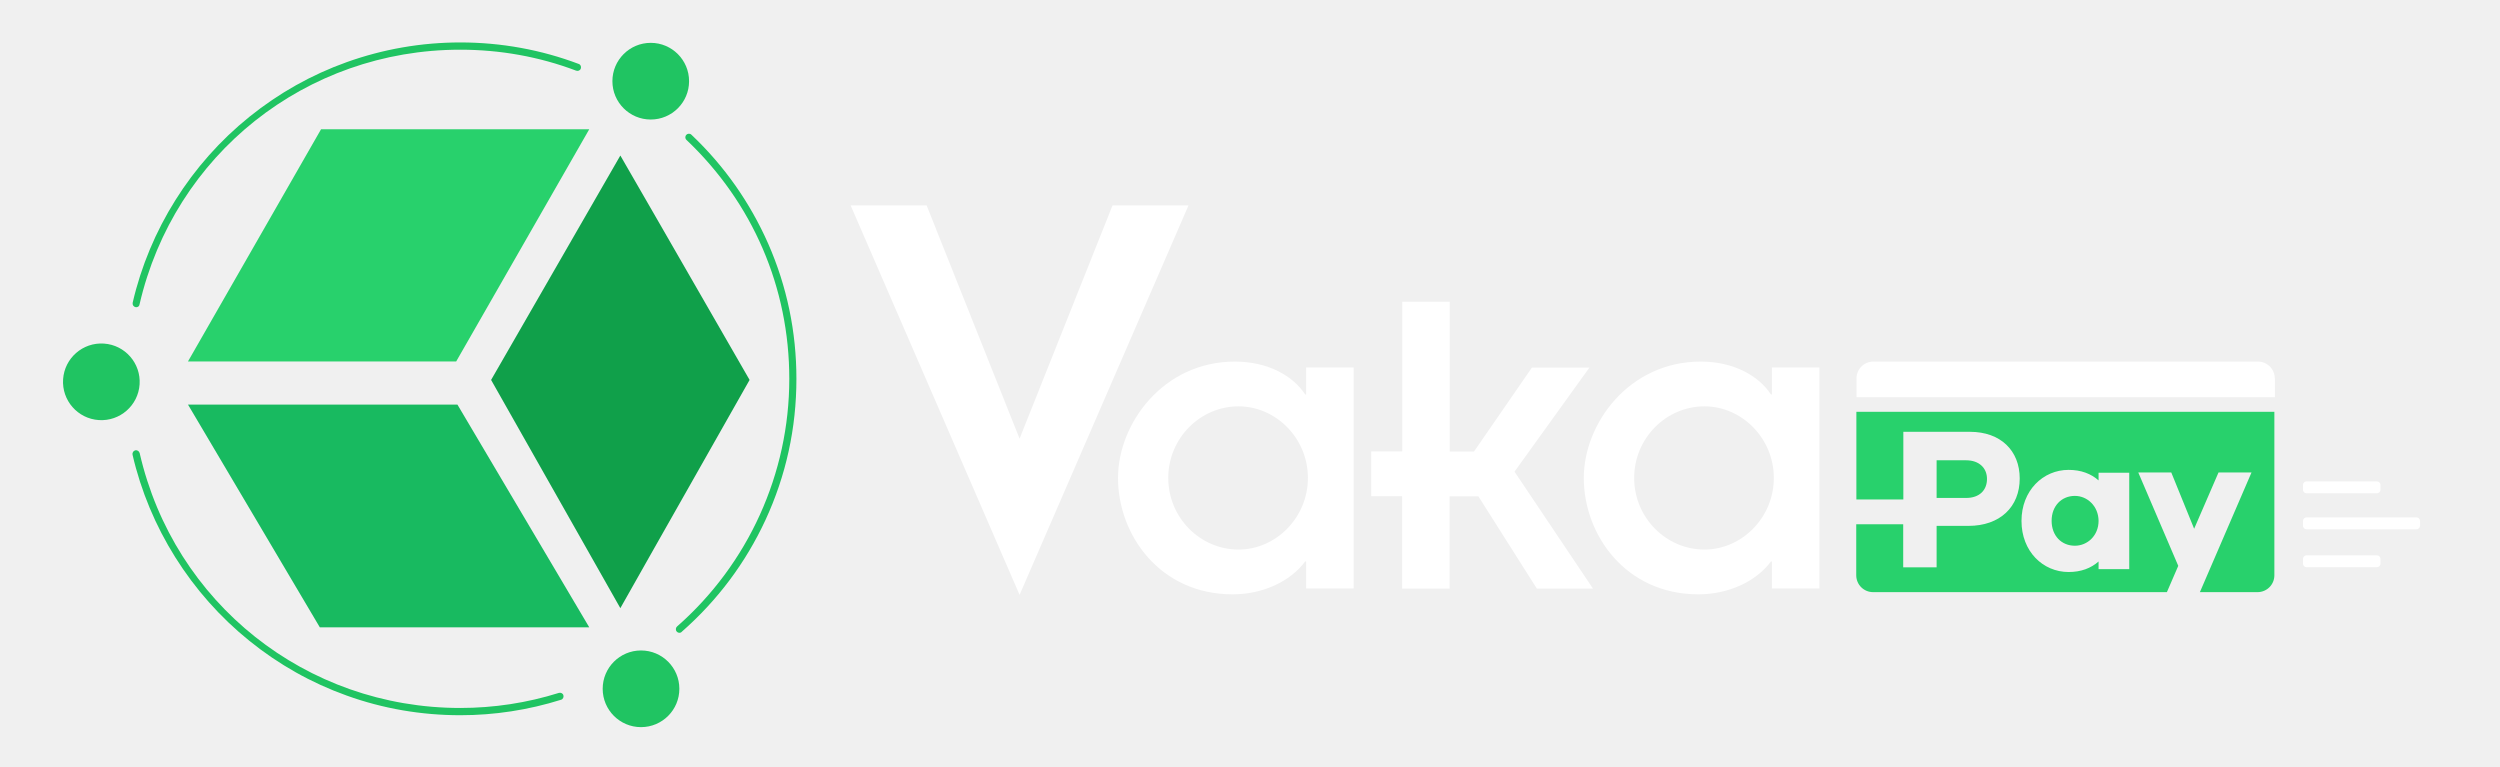
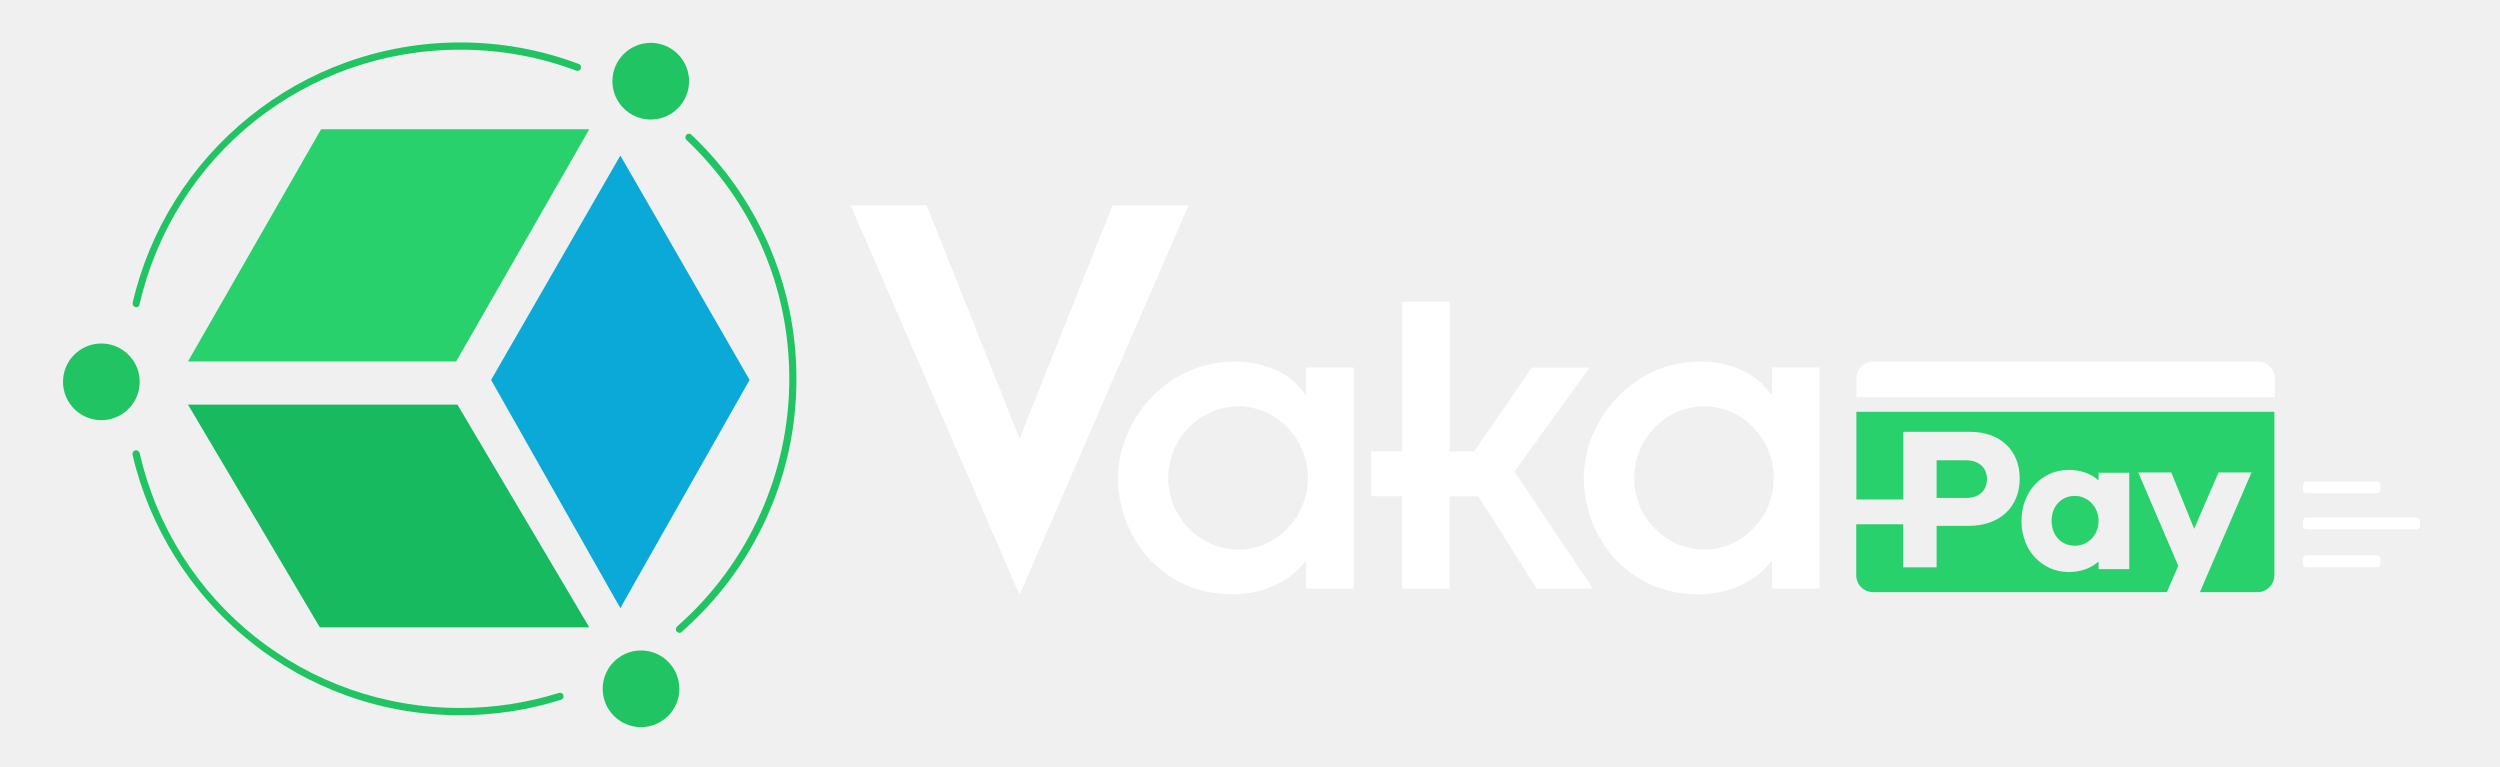
<svg xmlns="http://www.w3.org/2000/svg" version="1.1" id="Layer_1" x="0px" y="0px" viewBox="0 0 1826 560" style="enable-background:new 0 0 1826 560;" xml:space="preserve">
  <style type="text/css">
	.st0{fill:#28D16C;}
	.st1{fill:#18BA60;}
- 	.st2{fill:#10A04A;}
+ 	.st2{fill:#0ba9d7;}
	.st3{fill:#20C462;}
	.st4{fill:#FFFFFF;}
</style>
  <g>
    <polygon class="st0" points="137.3,264 234.5,94.4 430.4,94.4 333.2,264  " />
    <polygon class="st1" points="137.3,295.5 233.6,458.2 430.4,458.2 334.1,295.5  " />
    <polygon class="st2" points="479.4,159.2 453.1,113.6 358.7,277.5 453.1,444.2 477.8,400.5 547.5,277.5  " />
    <ellipse class="st3" cx="468.2" cy="503.1" rx="28" ry="28" />
    <ellipse transform="matrix(6.652039e-02 -0.9978 0.9978 6.652039e-02 -209.1919 334.2719)" class="st3" cx="74.1" cy="278.9" rx="28" ry="28" />
    <circle class="st3" cx="475.3" cy="59.3" r="28" />
    <g>
      <path class="st3" d="M336.2,522.4c-28.5,0-56.5-4.8-83.1-14.4c-25.7-9.2-49.6-22.7-70.9-39.9c-42.8-34.5-73.1-82.8-85.4-136    c-0.3-1.4,0.6-2.8,2-3.2c1.4-0.3,2.8,0.6,3.2,2c25.2,109.7,121.6,186.2,234.2,186.2c24.4,0,48.7-3.7,72-11    c1.4-0.4,2.9,0.3,3.3,1.7c0.4,1.4-0.3,2.9-1.7,3.3C385.9,518.6,361.2,522.4,336.2,522.4z" />
    </g>
    <g>
      <path class="st3" d="M496.3,462.2c-0.7,0-1.5-0.3-2-0.9c-1-1.1-0.8-2.8,0.2-3.7c52.1-45.7,82-111.7,82-180.9    c0-66.7-26.7-128.6-75.1-174.5c-1.1-1-1.1-2.7-0.1-3.7c1-1.1,2.7-1.1,3.7-0.1c24,22.7,42.8,49.5,56.1,79.6    c13.7,31.2,20.6,64.4,20.6,98.7c0,36-7.6,70.7-22.6,103.1c-14.5,31.3-35.1,58.8-61.2,81.7C497.5,462,496.9,462.2,496.3,462.2z" />
    </g>
    <g>
      <path class="st3" d="M99.5,224.4c-0.2,0-0.4,0-0.6-0.1c-1.4-0.3-2.3-1.7-2-3.2c12.3-53.2,42.6-101.5,85.4-135.9    c21.4-17.2,45.2-30.6,70.9-39.8c26.6-9.5,54.5-14.4,83-14.4c29.8,0,58.9,5.3,86.5,15.7c1.4,0.5,2,2,1.5,3.4c-0.5,1.4-2,2-3.4,1.5    c-27-10.2-55.5-15.3-84.7-15.3c-112.6,0-208.9,76.5-234.2,186.1C101.8,223.6,100.7,224.4,99.5,224.4z" />
    </g>
  </g>
  <g>
    <path class="st4" d="M621.3,150h55.5l67.9,170.4L812.6,150h55.5L744.7,434.5L621.3,150z" />
    <path class="st4" d="M954,410.1h-0.7c-11,14.7-31,24-53,24c-53,0-83.7-43.3-83.7-85c0-39.7,33-85,85.4-85c24,0,42.3,10.3,51.3,24   h0.7v-19.7h34.7v161.4H954V410.1z M904.6,401.4c27.3,0,50.7-23.3,50.7-52.3s-23.3-52.3-50.7-52.3c-28,0-51.3,23.3-51.3,52.3   S876.6,401.4,904.6,401.4z" />
    <path class="st4" d="M1024.2,362.4h-22.7v-32.7h22.7V220.4h34.7v109.4h17.7l42.3-61.3h42l-54.7,76l57.3,85.4h-41l-42.7-67.4h-21   v67.4h-34.7V362.4z" />
    <path class="st4" d="M1294.2,410.1h-0.7c-11,14.7-31,24-53,24c-53,0-83.7-43.3-83.7-85c0-39.7,33-85,85.4-85   c24,0,42.3,10.3,51.3,24h0.7v-19.7h34.7v161.4h-34.7V410.1z M1244.9,401.4c27.3,0,50.7-23.3,50.7-52.3s-23.3-52.3-50.7-52.3   c-28,0-51.3,23.3-51.3,52.3S1216.9,401.4,1244.9,401.4z" />
  </g>
  <path class="st4" d="M1661.5,276.4c0-6.8-5.5-12.3-12.3-12.3h-280.9c-6.8,0-12.3,5.5-12.3,12.3v13.7l305.6,0V276.4z" />
  <g>
    <path class="st4" d="M1684.7,360.3h51.4c1.4,0,2.6-1.2,2.6-2.6v-3.5c0-1.4-1.2-2.6-2.6-2.6h-51.4c-1.4,0-2.6,1.2-2.6,2.6v3.5   C1682.1,359.2,1683.3,360.3,1684.7,360.3z" />
    <path class="st4" d="M1684.7,414.3h51.4c1.4,0,2.6-1.2,2.6-2.6v-3.5c0-1.4-1.2-2.6-2.6-2.6h-51.4c-1.4,0-2.6,1.2-2.6,2.6v3.5   C1682.1,413.1,1683.3,414.3,1684.7,414.3z" />
    <path class="st4" d="M1684.7,386.6h80.3c1.4,0,2.6-1.2,2.6-2.6v-3.5c0-1.4-1.2-2.6-2.6-2.6h-80.3c-1.4,0-2.6,1.2-2.6,2.6v3.5   C1682.1,385.5,1683.3,386.6,1684.7,386.6z" />
  </g>
  <g>
    <path class="st0" d="M1515.5,362.2c-9.8,0-17,7.4-17,18.2c0,10.9,7.2,18.2,17,18.2c9.1,0,17.3-7.3,17.3-18.2   C1532.7,369.7,1524.6,362.2,1515.5,362.2z" />
    <path class="st0" d="M1355.9,300.8v64l34.3,0v-49.4h48.7c22.3,0,36.3,13.7,36.3,34.1c0,20.8-14.5,34.6-37.4,34.6h-23.3l0,30.3   h-24.4v-31.5l-34.3,0v37.3c0,6.8,5.5,12.3,12.3,12.3h214.6l8.3-19.2l-29.2-68.2h24.1l16.7,41.1l17.8-41.1h24.1l-37.7,87.4h42.1   c6.8,0,12.3-5.5,12.3-12.3V300.8L1355.9,300.8z M1555.2,415.7h-22.4l0-5.6c-5.5,4.9-12.8,7.7-21.9,7.7c-18.7,0-34.4-15-34.4-37.3   c0-22.2,15.7-37.3,34.4-37.3c9.1,0,16.4,2.8,21.9,7.7l0-5.6h22.4L1555.2,415.7z" />
    <path class="st0" d="M1436.1,363.7c9.5,0,15.2-5.5,15.2-13.9c0-8-5.8-13.6-15.2-13.6h-21.6l0,27.5H1436.1z" />
  </g>
</svg>
